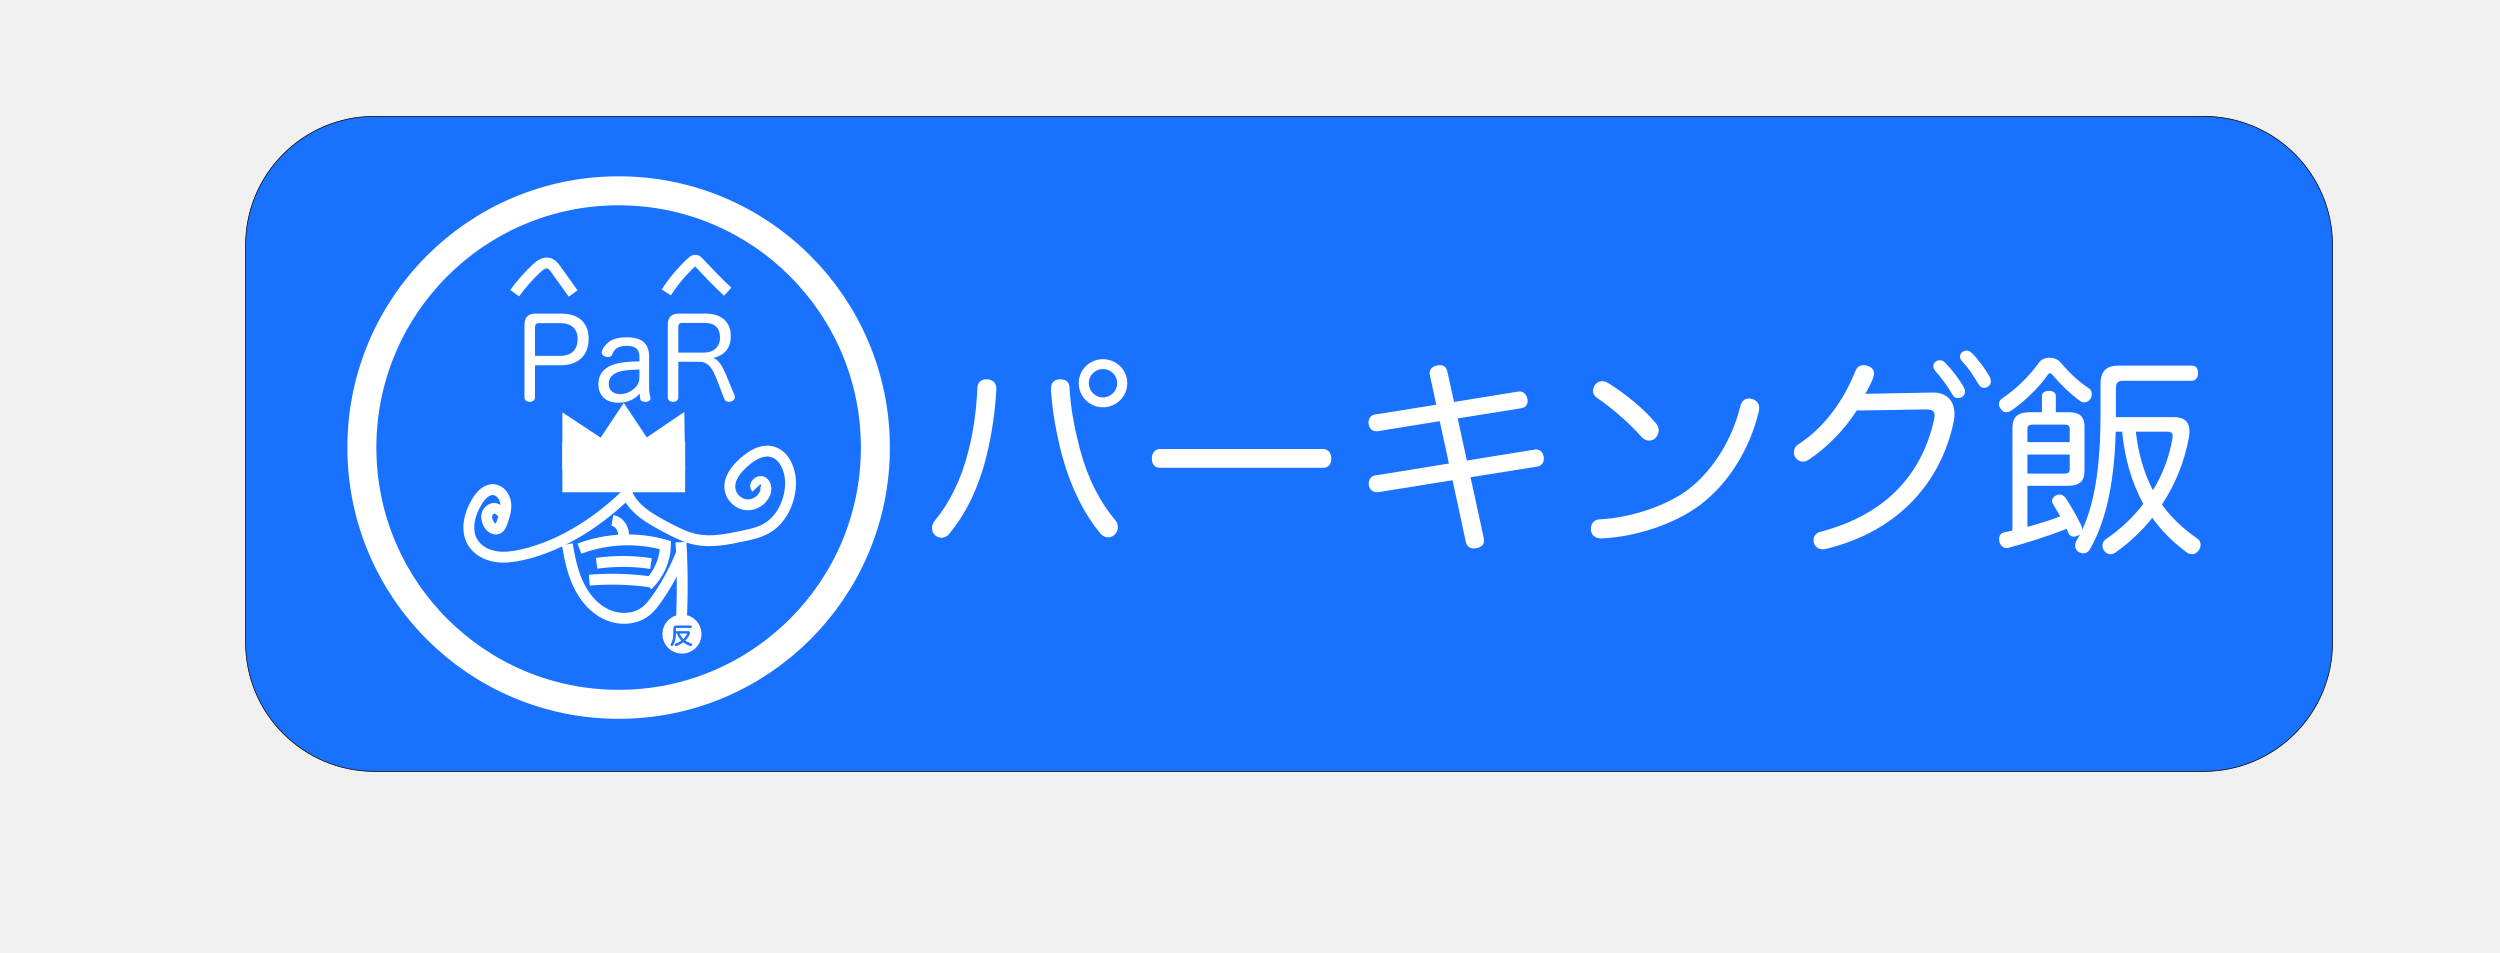
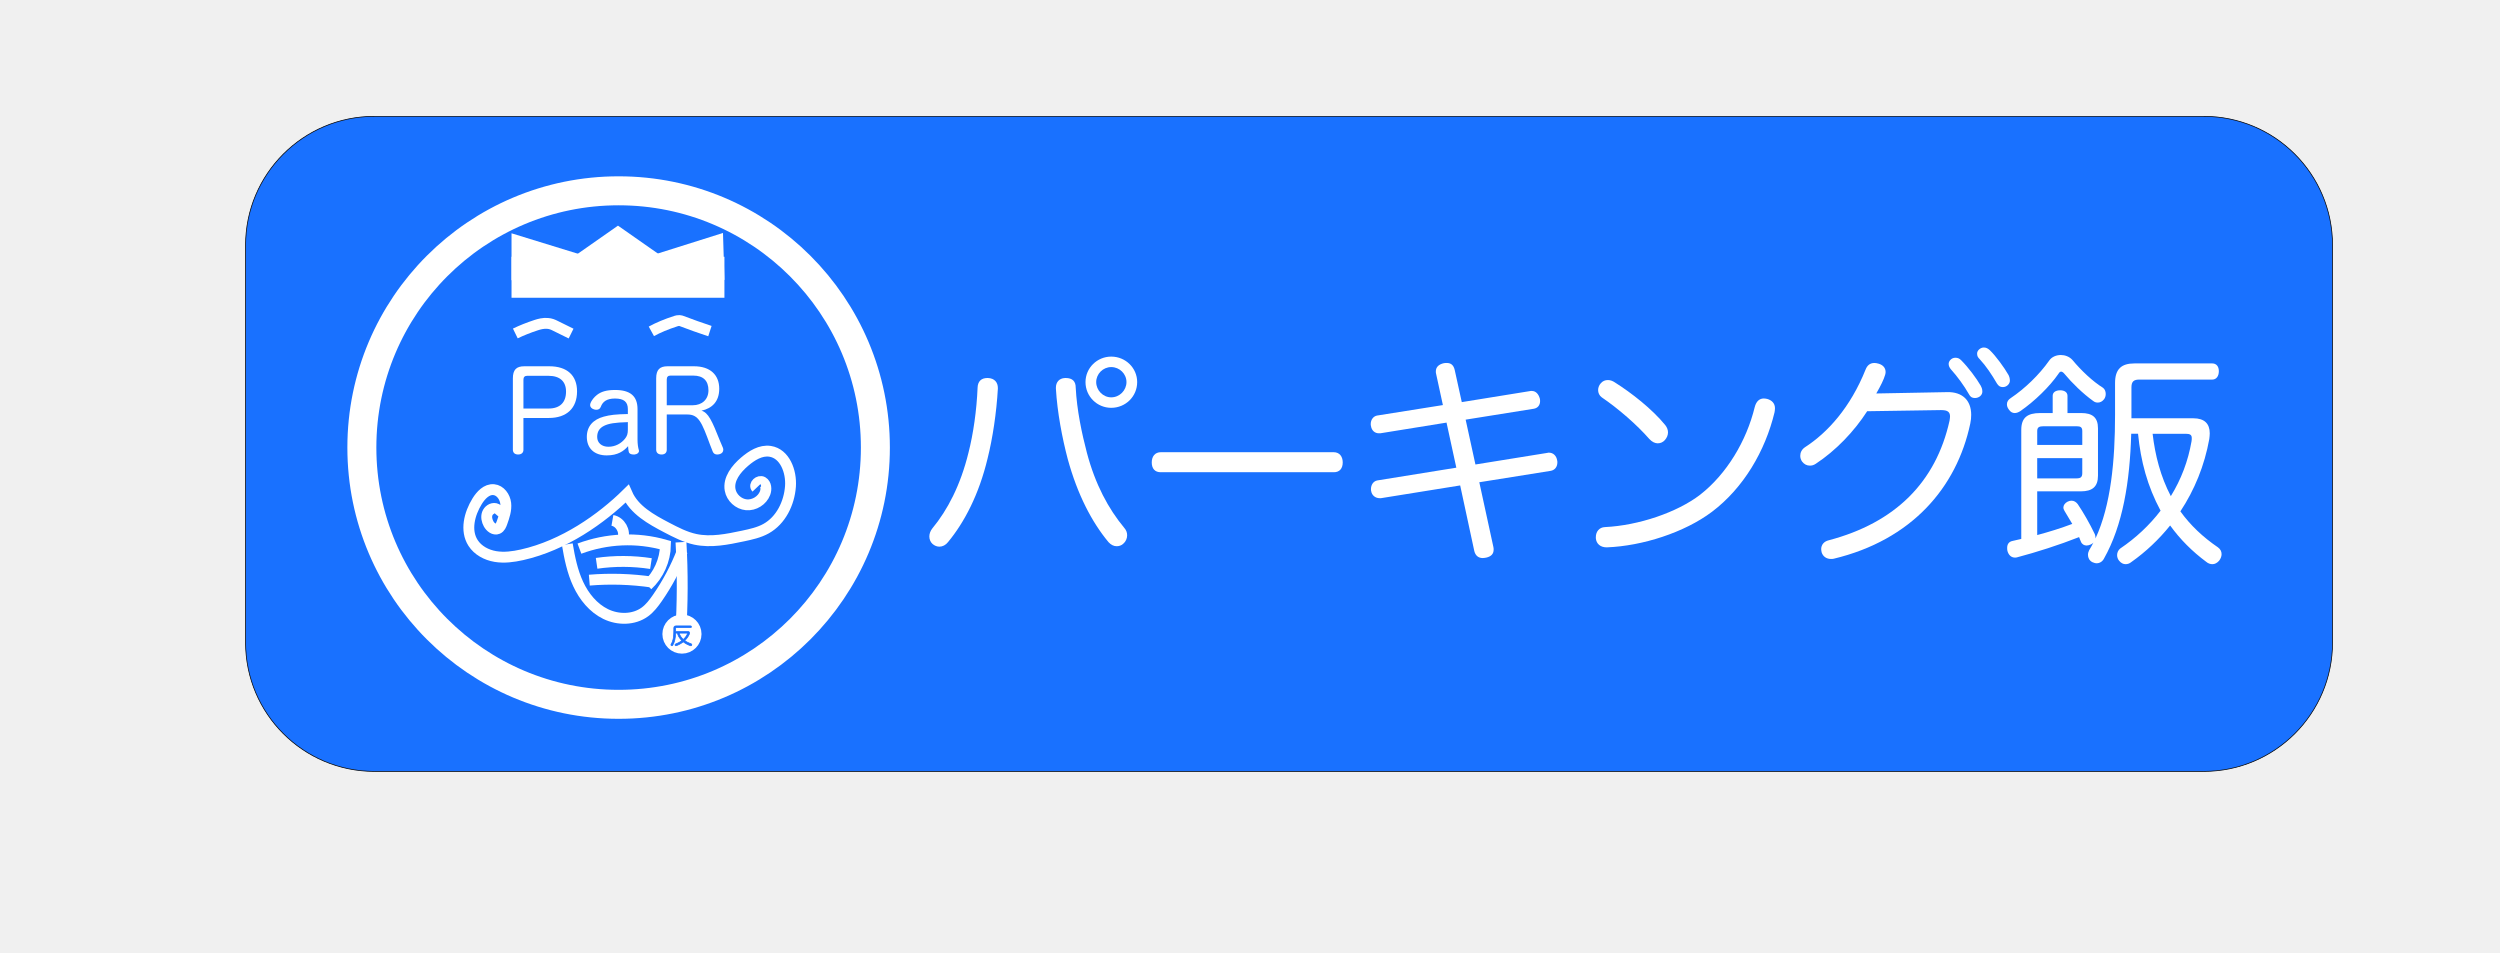
<svg xmlns="http://www.w3.org/2000/svg" version="1.1" x="0px" y="0px" width="3450px" height="1314px" viewBox="0 0 3450 1314" style="enable-background:new 0 0 3450 1314;" xml:space="preserve">
  <style type="text/css">
	.st0{fill:#1971FF;stroke:#000000;stroke-miterlimit:10;}
- 	.st1{fill:#1971FF;stroke:#FFFFFF;stroke-width:40;stroke-miterlimit:10;}
+ 	.st1{fill:none;}
	.st2{fill:#FFFFFF;}
- 	.st3{fill:none;}
+ 	.st3{fill:#1971FF;stroke:#FFFFFF;stroke-width:40;stroke-miterlimit:10;}
	.st4{fill:none;stroke:#FFFFFF;stroke-width:15;stroke-miterlimit:10;}
	.st5{display:none;fill:none;stroke:#FFFFFF;stroke-width:15;stroke-miterlimit:10;}
	.st6{fill:#FFFFFF;stroke:#FFFFFF;stroke-width:15;stroke-miterlimit:10;}
	.st7{fill:#1971FF;stroke:#1971FF;stroke-miterlimit:10;}
	.st8{display:none;}
	.st9{display:inline;fill:none;stroke:#FFFFFF;stroke-width:15;stroke-miterlimit:10;}
	.st10{display:inline;fill:none;stroke:#FFFFFF;stroke-width:13;stroke-miterlimit:10;}
+ 	.st11{display:inline;}
</style>
  <g id="レイヤー_1">
    <g id="レイヤー_9">
      <path class="st0" d="M338.9,886.67V338.41c0-98.23,79.63-177.87,177.87-177.87h2524.26c98.23,0,177.87,79.63,177.87,177.87v548.26    c0,98.23-79.63,177.87-177.87,177.87H516.77C418.54,1064.54,338.9,984.9,338.9,886.67z" />
+       <g id="Park_1_">
+         <rect x="1265.54" y="478.6" class="st1" width="1880" height="434.2" />
+         <path class="st2" d="M1363.23,521.64c9.42,0.31,13.82,6.28,13.82,13.82v0.94c-1.88,33.3-7.22,68.48-14.14,96.12     c-11.94,49.94-32.04,88.27-54.66,115.6c-3.14,4.08-7.54,6.28-11.94,6.28c-3.14,0-6.6-1.26-9.42-3.77s-4.4-6.28-4.4-10.37     c0-3.77,1.57-7.85,4.08-10.99c21.05-25.44,38.95-59.68,49.94-104.6c6.6-25.76,11.31-58.43,12.57-89.84     c0.31-8.48,5.03-13.19,13.51-13.19H1363.23z M1470.66,521.64c9.42,0,13.82,4.71,13.82,13.19c1.57,31.1,8.48,63.45,15.39,89.84     c11.62,43.98,29.84,77.59,51.51,103.66c2.83,3.14,4.08,6.6,4.08,10.37c0,4.4-1.88,8.79-5.65,11.94c-2.51,2.2-5.65,3.14-8.79,3.14     c-4.08,0-7.85-1.88-11.31-5.65c-22.93-27.64-42.72-65.34-56.23-114.65c-7.54-28.58-14.45-64.39-16.33-97.06c0-0.63,0-0.94,0-1.57     c0-7.22,4.4-12.88,12.57-13.19H1470.66z M1569.3,527.29c0,19.79-16.02,35.5-35.81,35.5c-19.48,0-35.5-15.71-35.5-35.5     c0-19.48,16.02-35.18,35.5-35.18C1553.28,492.11,1569.3,507.82,1569.3,527.29z M1512.75,527.29c0,11.31,9.42,21.05,20.73,21.05     c11.62,0,21.05-9.74,21.05-21.05c0-11.31-9.42-20.73-21.05-20.73C1522.18,506.56,1512.75,515.98,1512.75,527.29z" />
+         <path class="st2" d="M1601.66,651.68c-7.85,0-12.25-5.03-12.25-13.51c0-8.17,4.4-14.14,12.57-14.14h238.42     c8.17,0,12.56,5.97,12.56,14.14c0,8.48-4.4,13.51-12.25,13.51H1601.66z" />
+         <path class="st2" d="M1905.73,687.49c-0.63,0-1.26,0-1.88,0c-5.65,0-10.68-3.77-11.62-9.74c-0.31-0.94-0.31-1.88-0.31-2.83     c0-5.97,3.46-10.99,8.8-11.94l109-17.59l-13.51-62.2l-91.41,14.76c-0.63,0-1.26,0-1.88,0c-5.65,0-10.05-3.77-10.99-10.05     c-0.31-0.94-0.31-1.88-0.31-2.83c0-5.65,3.46-10.68,8.79-11.62l90.78-14.45l-9.42-43.35c-0.31-0.94-0.31-2.2-0.31-3.14     c0-5.97,4.08-9.74,10.99-11.31c1.57-0.31,2.83-0.31,4.08-0.31c5.65,0,9.42,2.83,10.99,9.74l9.74,44.29l95.18-15.39     c0.63,0,0.94,0,1.57,0c5.65,0,9.42,4.71,10.99,10.68c0.31,1.26,0.31,2.2,0.31,3.46c0,5.34-3.14,9.42-8.48,10.37l-94.24,15.08     l13.51,61.88l99.26-16.02c0.63-0.31,1.57-0.31,2.2-0.31c5.97,0,10.37,4.4,11.31,10.68c0.31,0.94,0.31,1.88,0.31,2.83     c0,5.97-3.46,10.68-9.42,11.62l-98.32,15.71l19.47,89.52c0.31,1.26,0.31,2.51,0.31,3.46c0,5.97-3.46,9.42-10.05,10.99     c-1.88,0.31-3.46,0.63-5.03,0.63c-5.65,0-10.05-3.14-11.62-9.74l-19.47-90.47L1905.73,687.49z" />
+         <path class="st2" d="M2449.47,563.42c0,1.88-0.31,3.77-0.63,5.65c-12.88,53.4-42.72,104.29-86.38,137.27     c-38.01,28.58-96.12,47.12-144.81,49c-0.31,0-0.31,0-0.63,0c-8.17,0-14.13-4.71-14.76-12.57c0-0.63,0-0.94,0-1.57     c0-7.54,4.71-13.51,12.56-13.82c46.49-2.2,99.89-20.42,131.3-44.6c36.75-28.58,64.08-74.45,75.39-120.94     c2.2-8.48,6.91-11.94,12.56-11.94c1.57,0,3.14,0.31,4.71,0.63C2445.39,552.42,2449.47,556.82,2449.47,563.42z M2298.07,586.66     c2.51,3.14,3.77,6.6,3.77,10.05c0,3.77-1.57,7.54-4.4,10.68c-2.51,2.83-5.97,4.4-9.74,4.4s-7.85-1.88-11.62-5.97     c-17.28-19.79-43.03-42.09-65.65-57.48c-3.46-2.51-5.03-6.28-5.03-10.05c0-3.14,1.26-6.6,3.46-9.11     c2.83-3.46,6.28-4.71,10.05-4.71c3.46,0,6.6,1.26,9.42,3.14C2251.27,542.06,2279.85,564.36,2298.07,586.66z" />
+         <path class="st2" d="M2576.7,567.5c-18.22,28.27-43.35,54.34-70.99,72.56c-2.83,1.88-5.34,2.51-8.17,2.51     c-4.08,0-7.85-1.88-10.68-5.65c-1.57-2.2-2.51-5.03-2.51-7.85c0-4.4,1.88-8.8,6.6-11.94c31.1-20.1,62.51-54.66,83.55-107.11     c2.2-5.65,5.97-9.11,12.25-9.11c1.57,0,3.46,0.31,5.65,0.94c6.6,1.88,9.74,6.28,9.74,11.62c0,1.26-0.31,2.51-0.63,3.77     c-1.88,6.6-6.28,15.39-12.25,25.76l98.32-1.88c20.1-0.31,32.67,10.99,32.67,31.41c0,3.77-0.31,7.54-1.26,11.94     c-18.85,88.89-81.36,160.83-188.47,186.58c-1.26,0.31-2.51,0.31-3.77,0.31c-5.97,0-10.99-3.14-12.88-9.11     c-0.31-1.57-0.63-3.14-0.63-4.4c0-5.97,3.77-10.68,10.37-12.25c91.72-24.19,147.95-80.1,166.8-165.23     c0.31-2.2,0.63-4.08,0.63-5.65c0-5.97-3.14-8.79-11.94-8.79h-1.26L2576.7,567.5z M2698.26,493.68c3.46,0,5.65,0.94,8.17,3.46     c9.74,9.74,21.05,24.82,27.01,35.18c0.94,1.88,2.2,4.08,2.2,8.17c0,4.71-4.4,8.79-10.37,8.79c-3.77,0-6.28-1.57-8.17-5.34     c-6.6-11.62-16.02-24.5-24.82-34.24c-1.88-2.2-3.14-4.71-3.14-7.54C2689.15,498.08,2693.24,493.68,2698.26,493.68z      M2737.53,479.55c3.46,0,5.65,1.26,8.48,3.77c8.17,7.85,20.1,24.19,25.76,34.24c0.94,1.88,1.88,4.4,1.88,7.85     c0,3.77-3.77,8.79-9.74,8.79c-3.77,0-5.97-1.57-8.17-5.03c-6.91-11.94-15.08-24.19-23.56-33.3c-2.83-2.83-3.77-4.4-3.77-8.17     C2728.42,483.63,2733.13,479.55,2737.53,479.55z" />
+         <path class="st2" d="M2902.13,535.15c2.51,1.88,3.77,5.03,3.77,8.48c0,2.51-0.63,5.03-2.2,7.22c-2.51,3.14-5.34,4.71-8.79,4.71     c-2.2,0-4.4-0.63-6.28-2.2c-14.13-10.05-29.53-25.13-39.89-37.69c-1.57-1.88-3.14-2.83-4.4-2.83c-1.26,0-2.51,0.94-3.77,3.14     c-11.94,17.28-32.67,37.69-52.77,51.52c-2.51,1.57-5.03,2.51-7.54,2.51c-3.14,0-5.97-1.57-8.17-5.03     c-1.88-2.51-2.51-4.71-2.51-7.22c0-3.46,1.88-6.28,5.34-8.48c19.16-12.88,38.95-31.73,53.09-51.83     c3.46-5.03,9.74-7.54,16.02-7.54c5.65,0,11.62,2.2,15.71,6.6C2872.29,511.59,2888,526.35,2902.13,535.15z M2811.35,738.38     c16.33-4.4,32.67-9.42,48.37-15.39c-3.46-5.97-7.22-11.94-10.68-17.9c-0.94-1.57-1.57-3.14-1.57-4.71c0-3.14,2.2-6.28,5.97-8.17     c1.88-0.94,3.77-1.26,5.34-1.26c3.46,0,6.28,1.88,8.48,4.71c7.85,11.62,16.33,26.39,23.56,41.46c0.63,1.57,0.94,3.14,0.94,4.71     c0,0.31,0,0.94,0,1.26c21.36-45.86,27.01-107.74,27.01-170.57v-43.98c0-19.48,9.11-27.01,26.7-27.01h107.43     c5.65,0,9.11,4.08,9.11,10.68c0,6.91-3.46,11.62-9.11,11.62h-100.83c-7.22,0-10.68,2.51-10.68,10.68v42.72h85.44     c15.39,0,22.62,7.54,22.62,20.73c0,2.51-0.31,5.03-0.63,7.85c-6.6,36.75-20.42,70.36-39.89,99.89     c13.82,19.16,31.1,35.5,51.83,49.63c3.46,2.51,5.03,5.65,5.03,9.42c0,3.14-1.26,6.28-3.46,9.11c-2.83,3.14-5.97,4.71-9.11,4.71     c-2.83,0-5.97-0.94-8.48-3.14c-19.48-14.45-36.12-31.1-49.95-50.26c-15.39,19.16-33.61,36.44-53.71,50.57     c-2.2,1.88-5.03,2.83-7.85,2.83c-3.14,0-6.28-1.57-8.8-4.71c-1.88-2.2-2.83-5.03-2.83-7.85c0-3.46,1.57-6.91,4.4-9.11     c21.36-14.45,40.21-32.04,55.6-52.14c-18.22-33.92-27.33-68.16-31.1-106.17h-9.42c-1.88,66.59-11.62,126.28-37.69,172.45     c-2.2,4.08-5.97,6.28-10.05,6.28c-1.88,0-3.77-0.63-5.97-1.57c-4.08-2.2-5.97-5.97-5.97-10.05c0-2.2,0.63-4.4,1.57-6.28     c2.2-3.46,4.08-7.22,5.97-10.68c-0.94,0.94-1.88,1.88-3.46,2.51c-1.88,0.94-4.08,1.57-5.97,1.57c-3.46,0-6.6-1.88-7.85-5.34     c-0.94-1.88-1.57-4.08-2.51-6.28c-27.96,10.99-58.43,20.73-85.75,27.96c-0.94,0.31-1.88,0.31-2.83,0.31     c-5.03,0-8.8-3.46-10.37-9.42c-0.31-1.57-0.31-2.83-0.31-4.08c0-5.03,2.51-8.48,7.22-9.42c4.08-0.94,8.17-1.88,12.25-2.83V593.26     c0-16.96,8.48-23.25,26.07-23.25h17.28v-23.87c0-4.71,4.08-7.54,10.37-7.54c5.97,0,10.05,2.83,10.05,7.54v23.87h19.16     c15.08,0,22.93,5.97,22.93,21.05v65.34c0,15.39-7.85,21.67-23.87,21.67h-60V738.38z M2873.55,613.99v-19.16     c0-5.34-2.51-6.6-7.85-6.6h-45.55c-5.97,0-8.79,1.26-8.79,6.6v19.16H2873.55z M2865.69,660.16c5.34,0,7.85-1.57,7.85-7.22v-20.73     h-62.2v27.96H2865.69z M2970.61,598.6c3.46,29.84,10.99,59.05,25.13,86.07c14.14-22.93,23.87-48.37,28.58-75.7     c0.31-1.57,0.31-3.14,0.31-4.4c0-4.4-2.2-5.97-8.48-5.97H2970.61z" />
+       </g>
    </g>
-     <circle class="st1" cx="853.7" cy="617.64" r="354.33" />
+     <circle class="st3" cx="853.7" cy="617.64" r="354.33" />
    <g id="王冠">
-       <polygon class="st2" points="860.81,555.96 816.22,622.97 905.39,622.97   " />
-       <polygon class="st2" points="776.09,569.04 776.09,649.38 851.91,619.2   " />
-       <polygon class="st2" points="944.36,568.45 869.27,619.36 945.52,648.79   " />
-       <rect x="776.09" y="609.21" class="st2" width="169.42" height="70.11" />
+       <polygon class="st2" points="852.81,311.39 775.49,365.45 930.13,365.45   " />
+       <polygon class="st2" points="705.9,321.94 705.9,386.74 837.38,362.41   " />
+       <polygon class="st2" points="997.72,321.47 867.49,362.53 999.72,386.27   " />
+       <rect x="705.9" y="354.34" class="st2" width="293.81" height="56.56" />
    </g>
    <g id="Par">
      <g id="Park">
-         <rect x="710.24" y="416" class="st3" width="349.06" height="241" />
-         <path class="st2" d="M738.32,548.01c0,4.34-3.1,6.51-7.29,6.51c-4.34,0-7.29-2.17-7.29-6.67v-98.35     c0-11.94,4.81-16.75,15.82-16.75H774c24.51,0,38.31,12.56,38.31,34.59c0,23.27-14.27,36.76-38.94,36.76h-35.06V548.01z      M773.07,491.08c15.67,0,24.04-8.38,24.04-23.42c0-13.96-8.53-21.72-24.04-21.72h-29.78c-3.41,0-4.96,2.02-4.96,5.43v39.71     H773.07z" />
-         <path class="st2" d="M882.43,492.01c0-10.24-5.58-14.74-17.84-14.74c-11.32,0-16.91,4.34-19.54,11.48     c-1.09,2.95-3.41,4.03-6.05,4.03c-1.24,0-2.48-0.16-3.57-0.62c-2.95-0.93-5.12-3.1-5.12-5.89c0-0.62,0.15-1.24,0.31-1.86     c1.55-4.81,5.58-9.31,9.15-12.1c5.43-4.19,12.41-6.83,24.97-6.83c20.79,0,31.02,8.22,31.02,26.53v42.35     c0,5.43,0.78,10.7,1.71,13.65c0.16,0.46,0.31,1.08,0.31,1.55c0,2.48-2.33,4.65-6.21,4.96c-0.47,0-0.93,0-1.4,0     c-3.1,0-5.89-0.93-6.51-3.72c-0.47-1.86-0.78-4.65-0.93-7.76c-5.89,6.67-14.12,12.72-29.47,12.72     c-17.06,0-27.46-9.62-27.46-25.59c0-14.58,8.69-23.89,23.42-27.92c8.53-2.33,16.6-3.26,33.2-3.57V492.01z M882.43,509.85     c-18.15,0.47-26.68,2.02-32.89,5.12c-6.21,3.1-9.46,7.91-9.46,15.36c0,8.07,6.21,13.5,15.51,13.5c9.77,0,17.84-4.81,22.8-11.01     c2.95-3.72,4.03-6.67,4.03-12.56V509.85z" />
-         <path class="st2" d="M1013.66,545.38c0.31,0.93,0.46,1.71,0.46,2.64c0,2.95-2.02,5.27-5.12,6.05c-1.08,0.31-2.33,0.47-3.41,0.47     c-2.64,0-4.96-1.24-6.05-4.03l-3.88-9.93c-11.17-30.25-15.51-41.26-31.02-41.26H936.1v48.71c0,4.34-2.95,6.51-7.14,6.51     c-4.34,0-7.45-2.17-7.45-6.67v-98.35c0-11.94,4.81-16.75,15.82-16.75h36.3c22.49,0,34.9,11.94,34.9,31.02     c0,17.84-10.08,27.15-24.51,30.25c9.31,2.79,14.27,13.19,25.75,42.19L1013.66,545.38z M971.78,486.58     c13.19,0,21.87-8.22,21.87-20.63c0-13.19-7.14-20.32-20.94-20.32h-31.49c-3.26,0-5.12,1.71-5.12,5.43v35.52H971.78z" />
+         <rect x="694.26" y="488.69" class="st1" width="349.43" height="176.21" />
+         <path class="st2" d="M722.34,620.7c0,4.34-3.1,6.51-7.29,6.51c-4.34,0-7.29-2.17-7.29-6.67V522.2c0-11.94,4.81-16.75,15.82-16.75     h34.44c24.51,0,38.31,12.56,38.31,34.59c0,23.27-14.27,36.76-38.94,36.76h-35.06V620.7z M757.09,563.77     c15.67,0,24.04-8.38,24.04-23.42c0-13.96-8.53-21.72-24.04-21.72H727.3c-3.41,0-4.96,2.02-4.96,5.43v39.71H757.09z" />
+         <path class="st2" d="M866.45,564.7c0-10.24-5.58-14.74-17.84-14.74c-11.32,0-16.91,4.34-19.54,11.48     c-1.09,2.95-3.41,4.03-6.05,4.03c-1.24,0-2.48-0.16-3.57-0.62c-2.95-0.93-5.12-3.1-5.12-5.89c0-0.62,0.15-1.24,0.31-1.86     c1.55-4.81,5.58-9.31,9.15-12.1c5.43-4.19,12.41-6.83,24.97-6.83c20.79,0,31.02,8.22,31.02,26.53v42.35     c0,5.43,0.78,10.7,1.71,13.65c0.16,0.46,0.31,1.08,0.31,1.55c0,2.48-2.33,4.65-6.21,4.96c-0.47,0-0.93,0-1.4,0     c-3.1,0-5.89-0.93-6.51-3.72c-0.47-1.86-0.78-4.65-0.93-7.76c-5.89,6.67-14.12,12.72-29.47,12.72     c-17.06,0-27.46-9.62-27.46-25.59c0-14.58,8.69-23.89,23.42-27.92c8.53-2.33,16.6-3.26,33.2-3.57V564.7z M866.45,582.54     c-18.15,0.47-26.68,2.02-32.89,5.12s-9.46,7.91-9.46,15.36c0,8.07,6.21,13.5,15.51,13.5c9.77,0,17.84-4.81,22.8-11.01     c2.95-3.72,4.03-6.67,4.03-12.56V582.54z" />
+         <path class="st2" d="M997.68,618.06c0.31,0.93,0.46,1.71,0.46,2.64c0,2.95-2.02,5.27-5.12,6.05c-1.08,0.31-2.33,0.47-3.41,0.47     c-2.64,0-4.96-1.24-6.05-4.03l-3.88-9.93c-11.17-30.25-15.51-41.26-31.02-41.26h-28.54v48.71c0,4.34-2.95,6.51-7.14,6.51     c-4.34,0-7.45-2.17-7.45-6.67V522.2c0-11.94,4.81-16.75,15.82-16.75h36.3c22.49,0,34.9,11.94,34.9,31.02     c0,17.84-10.08,27.15-24.51,30.25c9.31,2.79,14.27,13.19,25.75,42.19L997.68,618.06z M955.8,559.27     c13.19,0,21.87-8.22,21.87-20.63c0-13.19-7.14-20.32-20.94-20.32h-31.49c-3.26,0-5.12,1.71-5.12,5.43v35.52H955.8z" />
      </g>
    </g>
    <g id="飯">
      <g id="飯_x2462_">
        <path class="st4" d="M688.16,713.03c3.14-3.69,0.24-10.2-4.5-11.23c-4.74-1.03-9.65,2.53-11.25,7.1c-1.6,4.58-0.45,9.74,1.86,14     c2.5,4.61,7.83,8.82,12.62,6.7c3.24-1.43,4.73-5.11,5.92-8.45c3.04-8.55,6.13-17.48,5.1-26.49c-1.03-9.02-7.5-18.11-16.54-18.95     c-9.82-0.91-17.8,7.68-22.97,16.08c-10.64,17.27-16.51,40.3-5.61,57.41c6.66,10.44,18.58,16.72,30.79,18.78     c12.21,2.06,24.75,0.35,36.83-2.36c57.59-12.93,109.5-49.46,144.91-84.34c9.81,22.44,33.07,35.38,54.78,46.73     c12.61,6.59,25.42,13.25,39.33,16.24c21.73,4.67,44.26,0.04,66-4.58c10.9-2.32,22-4.71,31.74-10.13     c20.47-11.39,32.01-35.04,33.68-58.41c1.46-20.45-7.8-45.2-28.07-48.3c-12.99-1.99-25.38,5.84-35.35,14.41     c-11.55,9.93-22.57,23.81-19.87,38.8c1.93,10.73,11.59,19.58,22.45,20.57s21.96-5.96,25.8-16.17c2.01-5.32,1.55-12.45-3.37-15.31     c-4.92-2.86-12.48,4.01-8.57,8.14" />
        <path class="st4" d="M845.13,718.15c10.87,1.92,18.23,14.92,14.28,25.22" />
        <path class="st4" d="M799.61,757.1c37.47-13.97,79.23-16.19,118.74-4.77c-0.35,20.74-9.49,41.2-24.71,55.3" />
        <path class="st4" d="M823.31,777.38c24.83-3.58,50.2-3.46,75,0.35" />
        <path class="st4" d="M813.25,800.6c28.96-2.39,58.2-1.47,86.96,2.74" />
        <path class="st5" d="M777.69,751.4c1.37,21.89,3.44,45.23,17.03,62.44c14.48,18.33,39.01,25.57,62.29,27.57     c8.21,0.7,16.53,0.89,24.65-0.52c32.35-5.62,55-34.65,70.5-63.61" />
        <path class="st5" d="M954.13,747.35c-2.01,53.93-4.01,107.87-5.96,161.8" />
        <path class="st5" d="M950.17,850.51c19.03,0.14,38.06-0.93,56.96-3.18" />
        <path class="st5" d="M955.35,880.59c7.93-3.78,17.46-4.04,25.58-0.69c0.75,10.54-5.38,20.63-13.55,27.34     C959.21,913.94,949.17,917.86,955.35,880.59z" />
        <path class="st5" d="M950.7,887.23c0.79,5.9,1.58,11.79,2.37,17.69C965.34,911.89,977.27,919.47,950.7,887.23z" />
        <path class="st5" d="M945.63,892.88c10.77,16.93,27.94,29.67,47.26,35.08" />
        <path class="st5" d="M946.1,859.2c-1.04,23.48-3.91,46.9-9.15,69.81c7.43-56.78,13.58-113.72,18.43-170.78" />
        <path class="st4" d="M782.88,751.05c3.16,18.79,6.99,37.68,15.03,54.95c8.04,17.27,20.73,32.97,37.84,41.35     c17.1,8.38,38.92,8.34,54.28-2.93c6.85-5.03,12.09-11.91,16.95-18.89c14.06-20.22,25.71-42.13,34.6-65.1" />
        <path class="st4" d="M939.75,748.2c2.44,42.23,2.29,84.61-0.46,126.82l4.63-23.94" />
        <circle class="st6" cx="941.1" cy="875.03" r="19.5" />
        <g>
-           <rect x="924.45" y="860.98" class="st3" width="40" height="52" />
+           <rect x="924.45" y="860.98" class="st1" width="40" height="52" />
          <path class="st7" d="M932.33,873.71c-0.22,6.83-1.33,12.54-4,16.73c-0.22,0.48-0.63,0.7-1.05,0.7c-0.25,0-0.51-0.06-0.76-0.22      c-0.41-0.25-0.64-0.64-0.64-1.08c0-0.22,0.06-0.44,0.16-0.67c3.08-4.57,3.84-11.11,3.84-19.43v-2.95c0-2.1,1.05-3.02,3.08-3.02      h20.26c0.6,0,0.95,0.48,0.95,1.14c0,0.7-0.35,1.21-0.95,1.21h-19.43c-1.05,0-1.4,0.32-1.4,1.33v3.97h16.67      c1.68,0,2.54,0.86,2.54,2.1c0,0.48-0.1,0.95-0.32,1.49c-1.37,3.3-3.59,6.38-6.41,9.02c2.83,2.03,6,3.49,8.95,4.48      c0.57,0.19,0.89,0.6,0.89,1.11c0,0.22-0.03,0.41-0.13,0.63c-0.19,0.6-0.63,0.92-1.24,0.92c-0.16,0-0.35-0.03-0.54-0.1      c-3.27-1.11-6.79-2.86-9.88-5.37c-2.79,2.22-6.03,4.03-9.49,5.3c-0.22,0.1-0.48,0.13-0.67,0.13c-0.51,0-0.92-0.25-1.11-0.73      c-0.1-0.22-0.13-0.41-0.13-0.6c0-0.51,0.32-0.92,1.05-1.17c3.02-1.08,5.94-2.64,8.48-4.54c-1.78-1.71-3.27-3.65-4.45-5.78      c-0.79-1.46-1.4-3.02-1.84-4.6H932.33z M937.22,873.71c1.02,3.46,3.08,6.41,5.75,8.8c2.57-2.29,4.57-4.95,5.71-7.88      c0.1-0.19,0.13-0.35,0.13-0.48c0-0.32-0.22-0.44-0.79-0.44H937.22z" />
        </g>
      </g>
      <g id="飯_x2461_" class="st8">
        <path class="st9" d="M679.55,722.33c-9.68,9.07-5.93,26.46,4.34,34.85c10.27,8.39,24.42,9.94,37.68,10.08     c25.4,0.26,51.25-3.53,74.05-14.74c26.58-13.07,48.05-36.23,60.74-47.3c15.06,9.56,30.44,18.62,46.11,27.15     c15.83,8.61,32.14,16.76,49.7,20.83s36.63,3.79,52.88-4c16.25-7.79,29.04-23.93,29.84-41.93" />
        <path class="st9" d="M846.4,713.82c11.38,10.72,17.61,26.69,16.49,42.28c0,0-48.84,8.07-47.86,10.1     c23.2-2.53,46.5-4.25,69.82-5.14c6.29-0.24,13.67,0.09,17.27,5.25c2.49,3.56,2.28,8.3,1.76,12.61     c-1.84,15.31-6.29,30.3-13.09,44.14" />
        <path class="st9" d="M830.98,789.9c17.7-3.88,36.19-4.07,53.96-0.56" />
        <path class="st9" d="M825.09,816.32c16.62-4.06,34.23-4.02,50.83,0.12" />
        <path class="st9" d="M801.44,755.37c-7.58,16.6-1.46,35.91,4.71,53.08c2.8,7.78,5.62,15.62,9.83,22.74     c8.68,14.65,23.43,25.73,40.08,29.33c16.65,3.6,34.93-0.52,48.02-11.42c5.75-4.79,10.44-10.71,14.9-16.72     c12.99-17.49,24.46-36.11,34.24-55.58" />
        <path class="st9" d="M918.2,749.08c11.73,25.51,25.67,50,45.11,91.12c5.05,8.07,17.45,6.83,25.67,2.04s15.31-12.19,24.65-14     c4.65-0.9,10.24,0.13,12.62,4.23c2.89,4.99-0.44,11.19-3.88,15.82c-14.45,19.46-32.46,36.28-52.86,49.37" />
        <path class="st9" d="M951.36,891.58c19.32-16.27,31.86-40.35,36.4-68.07c-2.48-4.11-0.65-9.72,2.86-12.99     c3.51-3.27,8.27-4.78,12.86-6.18c8.03-2.46,16.05-4.91,24.08-7.37" />
        <path class="st9" d="M987.08,864.94c9.53,13.72,26.05,22.31,42.76,22.22" />
      </g>
      <g id="飯_x2460_" class="st8">
        <path class="st10" d="M979.29,800.23c-7.09,7.42-14.67,14.38-22.66,20.81c-6.25,5.03-13.03,9.87-20.9,11.48" />
        <path class="st10" d="M1024.3,737.18c21.83,25.04,46.56,47.56,73.52,66.97" />
        <path class="st10" d="M1025.01,716.71c9.11-8.23,21.75-12.39,33.96-11.18c3.44,0.34,7.18,1.3,9.17,4.13     c3.48,4.95-0.48,11.6-4.44,16.17c-16.22,18.73-34.74,35.47-55.02,49.71c-3.1,2.17-6.3,4.32-9.93,5.38" />
        <path class="st10" d="M846.82,715.54c4.58,7.1,11.58,12.61,19.56,15.39" />
        <path class="st10" d="M1014.72,661c21.37-3.32,42.74-6.64,64.11-9.96c1.89-0.29,4.68,0.21,4.43,2.11" />
        <path class="st10" d="M694.84,761.68c9.09,9.94,23.33,14.06,36.78,13.24s26.26-6.04,38.15-12.36     c33.15-17.6,61.35-44.42,81.96-68.19c19.94,21,49.36,31.1,78.28,32.61c28.92,1.51,57.67-4.78,85.61-12.4" />
        <path class="st10" d="M822.34,758.14c13.6-14.98,34.93-19.36,53.89-26.4c5.46-2.03,11.36-4.36,16.92-2.62     c4.97,1.56,8.5,6.21,10,11.19s1.28,10.31,0.83,15.5c-0.56,6.44-1.5,13.05-4.8,18.6c-3.3,5.56-9.48,9.85-15.9,9.12" />
        <path class="st10" d="M845.03,770.19c5.71-8.93,17.58-13.39,27.76-10.44c1.8,0.52,3.78,1.53,4.13,3.36     c0.33,1.69-0.89,3.26-2.08,4.51c-10.56,11.07-25.1,17.34-39.41,22.76c12.61-4.09,25.58-7.09,38.71-8.94     C873.48,782.31,872.82,783.18,845.03,770.19z" />
        <path class="st10" d="M1029,670.66c-1.62,49.18-21.17,97.58-54.18,134.08" />
        <path class="st10" d="M808.11,755.95c-11.17,27.79-2.16,61.06,17.73,83.46c4.61,5.19,9.84,9.96,16.06,13.02     c9.08,4.46,19.63,4.95,29.7,3.96c30.06-2.98,57.43-18.17,83-34.26l-70.82-16.86" />
      </g>
    </g>
    <g id="眉毛">
-       <path class="st4" d="M919.52,403.57c9.8-15.36,21.73-29.55,35.41-42.09c1.42-1.3,3.17-2.69,5.14-2.4c1.48,0.22,2.6,1.34,3.59,2.39    c13.17,13.98,26.33,27.96,40.58,41.07" />
-       <path class="st4" d="M710.24,404.6c8.86-12.29,18.99-23.78,30.22-34.27c4.44-4.15,10.2-8.46,16.33-7.14    c4.75,1.02,7.9,5.11,10.59,8.89c7.84,11,15.68,21.99,23.52,32.99" />
-       <g>
-         <rect x="1752.25" y="370.98" class="st3" width="160.75" height="36.31" />
-       </g>
+       <path class="st4" d="M898.88,457.26c9.35-5.15,20.73-9.91,33.77-14.12c1.35-0.44,3.03-0.9,4.91-0.8c1.42,0.07,2.48,0.45,3.42,0.8    c12.56,4.69,25.12,9.38,38.71,13.78" />
+       <path class="st4" d="M711.15,460.17c8.45-4.12,18.12-7.98,28.82-11.5c4.24-1.39,9.73-2.84,15.58-2.39    c4.53,0.34,7.53,1.71,10.11,2.98c7.48,3.69,14.96,7.38,22.44,11.07" />
    </g>
  </g>
-   <g id="パーキング飯">
-     <g id="Park_2_">
-       <rect x="1270.24" y="482.97" class="st3" width="1818.66" height="280" />
+   <g id="パーキング飯" class="st8">
+     <g id="Park_2_" class="st11">
+       <rect x="1270.24" y="482.97" class="st1" width="1818.66" height="280" />
      <path class="st2" d="M1362.02,523.41c8.85,0.3,12.99,5.9,12.99,12.99v0.89c-1.77,31.28-6.79,64.34-13.28,90.31    c-11.21,46.92-30.1,82.93-51.35,108.6c-2.95,3.84-7.08,5.9-11.21,5.9c-2.95,0-6.2-1.18-8.85-3.54c-2.66-2.36-4.13-5.9-4.13-9.74    c0-3.54,1.48-7.38,3.84-10.33c19.77-23.9,36.59-56.07,46.92-98.27c6.2-24.2,10.62-54.89,11.8-84.4c0.29-7.97,4.72-12.4,12.69-12.4    H1362.02z M1462.96,523.41c8.85,0,12.99,4.43,12.99,12.4c1.48,29.22,7.97,59.61,14.46,84.4c10.92,41.32,28.04,72.89,48.4,97.39    c2.66,2.95,3.84,6.2,3.84,9.74c0,4.13-1.77,8.26-5.31,11.21c-2.36,2.07-5.31,2.95-8.26,2.95c-3.84,0-7.38-1.77-10.62-5.31    c-21.54-25.97-40.14-61.39-52.83-107.72c-7.08-26.86-13.58-60.5-15.35-91.19c0-0.59,0-0.89,0-1.48c0-6.79,4.13-12.1,11.8-12.4    H1462.96z M1555.62,528.72c0,18.59-15.05,33.35-33.64,33.35c-18.3,0-33.35-14.76-33.35-33.35c0-18.3,15.05-33.05,33.35-33.05    C1540.57,495.67,1555.62,510.42,1555.62,528.72z M1502.5,528.72c0,10.62,8.85,19.77,19.48,19.77c10.92,0,19.77-9.15,19.77-19.77    c0-10.62-8.85-19.48-19.77-19.48C1511.35,509.24,1502.5,518.1,1502.5,528.72z" />
      <path class="st2" d="M1601.08,645.59c-7.38,0-11.51-4.72-11.51-12.69c0-7.67,4.13-13.28,11.8-13.28h224    c7.67,0,11.8,5.61,11.8,13.28c0,7.97-4.13,12.69-11.51,12.69H1601.08z" />
      <path class="st2" d="M1901.81,679.23c-0.59,0-1.18,0-1.77,0c-5.31,0-10.03-3.54-10.92-9.15c-0.29-0.89-0.29-1.77-0.29-2.66    c0-5.61,3.25-10.33,8.26-11.21l102.41-16.53l-12.69-58.43l-85.88,13.87c-0.59,0-1.18,0-1.77,0c-5.31,0-9.44-3.54-10.33-9.44    c-0.3-0.89-0.3-1.77-0.3-2.66c0-5.31,3.25-10.03,8.26-10.92l85.29-13.58l-8.85-40.73c-0.29-0.89-0.29-2.07-0.29-2.95    c0-5.61,3.84-9.15,10.33-10.62c1.48-0.3,2.66-0.3,3.84-0.3c5.31,0,8.85,2.66,10.33,9.15l9.15,41.61l89.42-14.46    c0.59,0,0.89,0,1.48,0c5.31,0,8.85,4.43,10.33,10.03c0.3,1.18,0.3,2.07,0.3,3.25c0,5.02-2.95,8.85-7.97,9.74l-88.54,14.17    l12.69,58.14l93.26-15.05c0.59-0.29,1.48-0.29,2.07-0.29c5.61,0,9.74,4.13,10.62,10.03c0.29,0.88,0.29,1.77,0.29,2.66    c0,5.61-3.25,10.03-8.85,10.92l-92.37,14.76l18.3,84.11c0.29,1.18,0.29,2.36,0.29,3.25c0,5.61-3.25,8.85-9.44,10.33    c-1.77,0.3-3.25,0.59-4.72,0.59c-5.31,0-9.44-2.95-10.92-9.15l-18.3-84.99L1901.81,679.23z" />
      <path class="st2" d="M2427.72,562.66c0,1.77-0.29,3.54-0.59,5.31c-12.1,50.17-40.14,97.98-81.16,128.97    c-35.71,26.86-90.31,44.27-136.05,46.04c-0.29,0-0.29,0-0.59,0c-7.67,0-13.28-4.43-13.87-11.8c0-0.59,0-0.89,0-1.48    c0-7.08,4.43-12.69,11.8-12.99c43.68-2.07,93.85-19.18,123.36-41.91c34.53-26.86,60.21-69.94,70.83-113.62    c2.07-7.97,6.49-11.21,11.8-11.21c1.48,0,2.95,0.29,4.43,0.59C2423.88,552.33,2427.72,556.46,2427.72,562.66z M2285.47,584.5    c2.36,2.95,3.54,6.2,3.54,9.44c0,3.54-1.48,7.08-4.13,10.03c-2.36,2.66-5.61,4.13-9.15,4.13c-3.54,0-7.38-1.77-10.92-5.61    c-16.23-18.59-40.43-39.55-61.68-54.01c-3.25-2.36-4.72-5.9-4.72-9.44c0-2.95,1.18-6.2,3.25-8.56c2.66-3.25,5.9-4.43,9.44-4.43    c3.25,0,6.2,1.18,8.85,2.95C2241.5,542.59,2268.35,563.54,2285.47,584.5z" />
      <path class="st2" d="M2562.3,566.49c-17.12,26.56-40.73,51.06-66.7,68.17c-2.66,1.77-5.02,2.36-7.67,2.36    c-3.84,0-7.38-1.77-10.03-5.31c-1.48-2.07-2.36-4.72-2.36-7.38c0-4.13,1.77-8.26,6.2-11.21c29.22-18.89,58.73-51.35,78.5-100.64    c2.07-5.31,5.61-8.56,11.51-8.56c1.48,0,3.25,0.3,5.31,0.89c6.2,1.77,9.15,5.9,9.15,10.92c0,1.18-0.3,2.36-0.59,3.54    c-1.77,6.2-5.9,14.46-11.51,24.2l92.37-1.77c18.89-0.29,30.69,10.33,30.69,29.51c0,3.54-0.29,7.08-1.18,11.21    c-17.71,83.52-76.44,151.1-177.07,175.3c-1.18,0.3-2.36,0.3-3.54,0.3c-5.61,0-10.33-2.95-12.1-8.56c-0.3-1.48-0.59-2.95-0.59-4.13    c0-5.61,3.54-10.03,9.74-11.51c86.17-22.72,139-75.26,156.71-155.23c0.29-2.07,0.59-3.84,0.59-5.31c0-5.61-2.95-8.26-11.21-8.26    h-1.18L2562.3,566.49z M2676.51,497.14c3.25,0,5.31,0.89,7.67,3.25c9.15,9.15,19.77,23.31,25.38,33.05    c0.89,1.77,2.07,3.84,2.07,7.67c0,4.43-4.13,8.26-9.74,8.26c-3.54,0-5.9-1.48-7.67-5.02c-6.2-10.92-15.05-23.02-23.31-32.17    c-1.77-2.07-2.95-4.43-2.95-7.08C2667.95,501.27,2671.79,497.14,2676.51,497.14z M2713.4,483.86c3.25,0,5.31,1.18,7.97,3.54    c7.67,7.38,18.89,22.72,24.2,32.17c0.89,1.77,1.77,4.13,1.77,7.38c0,3.54-3.54,8.26-9.15,8.26c-3.54,0-5.61-1.48-7.67-4.72    c-6.49-11.21-14.17-22.72-22.13-31.28c-2.66-2.66-3.54-4.13-3.54-7.67C2704.84,487.7,2709.27,483.86,2713.4,483.86z" />
      <path class="st2" d="M2883.1,536.1c2.36,1.77,3.54,4.72,3.54,7.97c0,2.36-0.59,4.72-2.07,6.79c-2.36,2.95-5.02,4.43-8.26,4.43    c-2.07,0-4.13-0.59-5.9-2.07c-13.28-9.44-27.74-23.61-37.48-35.41c-1.48-1.77-2.95-2.66-4.13-2.66s-2.36,0.89-3.54,2.95    c-11.21,16.23-30.69,35.41-49.58,48.4c-2.36,1.48-4.72,2.36-7.08,2.36c-2.95,0-5.61-1.48-7.67-4.72    c-1.77-2.36-2.36-4.43-2.36-6.79c0-3.25,1.77-5.9,5.02-7.97c18-12.1,36.59-29.81,49.88-48.69c3.25-4.72,9.15-7.08,15.05-7.08    c5.31,0,10.92,2.07,14.76,6.2C2855.06,513.96,2869.82,527.83,2883.1,536.1z M2797.81,727.04c15.35-4.13,30.69-8.85,45.45-14.46    c-3.25-5.61-6.79-11.21-10.03-16.82c-0.89-1.48-1.48-2.95-1.48-4.43c0-2.95,2.07-5.9,5.61-7.67c1.77-0.88,3.54-1.18,5.02-1.18    c3.25,0,5.9,1.77,7.97,4.43c7.38,10.92,15.35,24.79,22.13,38.96c0.59,1.48,0.89,2.95,0.89,4.43c0,0.3,0,0.89,0,1.18    c20.07-43.09,25.38-101.23,25.38-160.25V529.9c0-18.3,8.56-25.38,25.08-25.38h100.93c5.31,0,8.56,3.84,8.56,10.03    c0,6.49-3.25,10.92-8.56,10.92h-94.73c-6.79,0-10.03,2.36-10.03,10.03v40.14h80.27c14.46,0,21.25,7.08,21.25,19.48    c0,2.36-0.29,4.72-0.59,7.38c-6.2,34.53-19.18,66.11-37.48,93.85c12.99,18,29.22,33.35,48.7,46.63c3.25,2.36,4.72,5.31,4.72,8.85    c0,2.95-1.18,5.9-3.25,8.56c-2.66,2.95-5.61,4.43-8.56,4.43c-2.66,0-5.61-0.88-7.97-2.95c-18.3-13.58-33.94-29.22-46.92-47.22    c-14.46,18-31.58,34.23-50.46,47.51c-2.07,1.77-4.72,2.66-7.38,2.66c-2.95,0-5.9-1.48-8.26-4.43c-1.77-2.07-2.66-4.72-2.66-7.38    c0-3.25,1.48-6.49,4.13-8.56c20.07-13.58,37.78-30.1,52.24-48.99c-17.12-31.87-25.68-64.04-29.22-99.75h-8.85    c-1.77,62.57-10.92,118.64-35.42,162.02c-2.07,3.84-5.61,5.9-9.44,5.9c-1.77,0-3.54-0.59-5.61-1.48    c-3.84-2.07-5.61-5.61-5.61-9.44c0-2.07,0.59-4.13,1.48-5.9c2.07-3.25,3.84-6.79,5.61-10.03c-0.89,0.89-1.77,1.77-3.25,2.36    c-1.77,0.88-3.84,1.48-5.61,1.48c-3.25,0-6.2-1.77-7.38-5.02c-0.89-1.77-1.48-3.84-2.36-5.9c-26.27,10.33-54.89,19.48-80.57,26.27    c-0.89,0.29-1.77,0.29-2.66,0.29c-4.72,0-8.26-3.25-9.74-8.85c-0.29-1.48-0.29-2.66-0.29-3.84c0-4.72,2.36-7.97,6.79-8.85    c3.84-0.89,7.67-1.77,11.51-2.66V590.69c0-15.94,7.97-21.84,24.49-21.84h16.23v-22.43c0-4.43,3.84-7.08,9.74-7.08    c5.61,0,9.44,2.66,9.44,7.08v22.43h18c14.17,0,21.54,5.61,21.54,19.77v61.38c0,14.46-7.38,20.36-22.43,20.36h-56.37V727.04z     M2856.24,610.17v-18c0-5.02-2.36-6.2-7.38-6.2h-42.79c-5.61,0-8.26,1.18-8.26,6.2v18H2856.24z M2848.86,653.56    c5.02,0,7.38-1.48,7.38-6.79v-19.48h-58.43v26.27H2848.86z M2947.43,595.71c3.25,28.04,10.33,55.48,23.61,80.86    c13.28-21.54,22.43-45.45,26.86-71.12c0.3-1.48,0.3-2.95,0.3-4.13c0-4.13-2.07-5.61-7.97-5.61H2947.43z" />
    </g>
  </g>
</svg>
